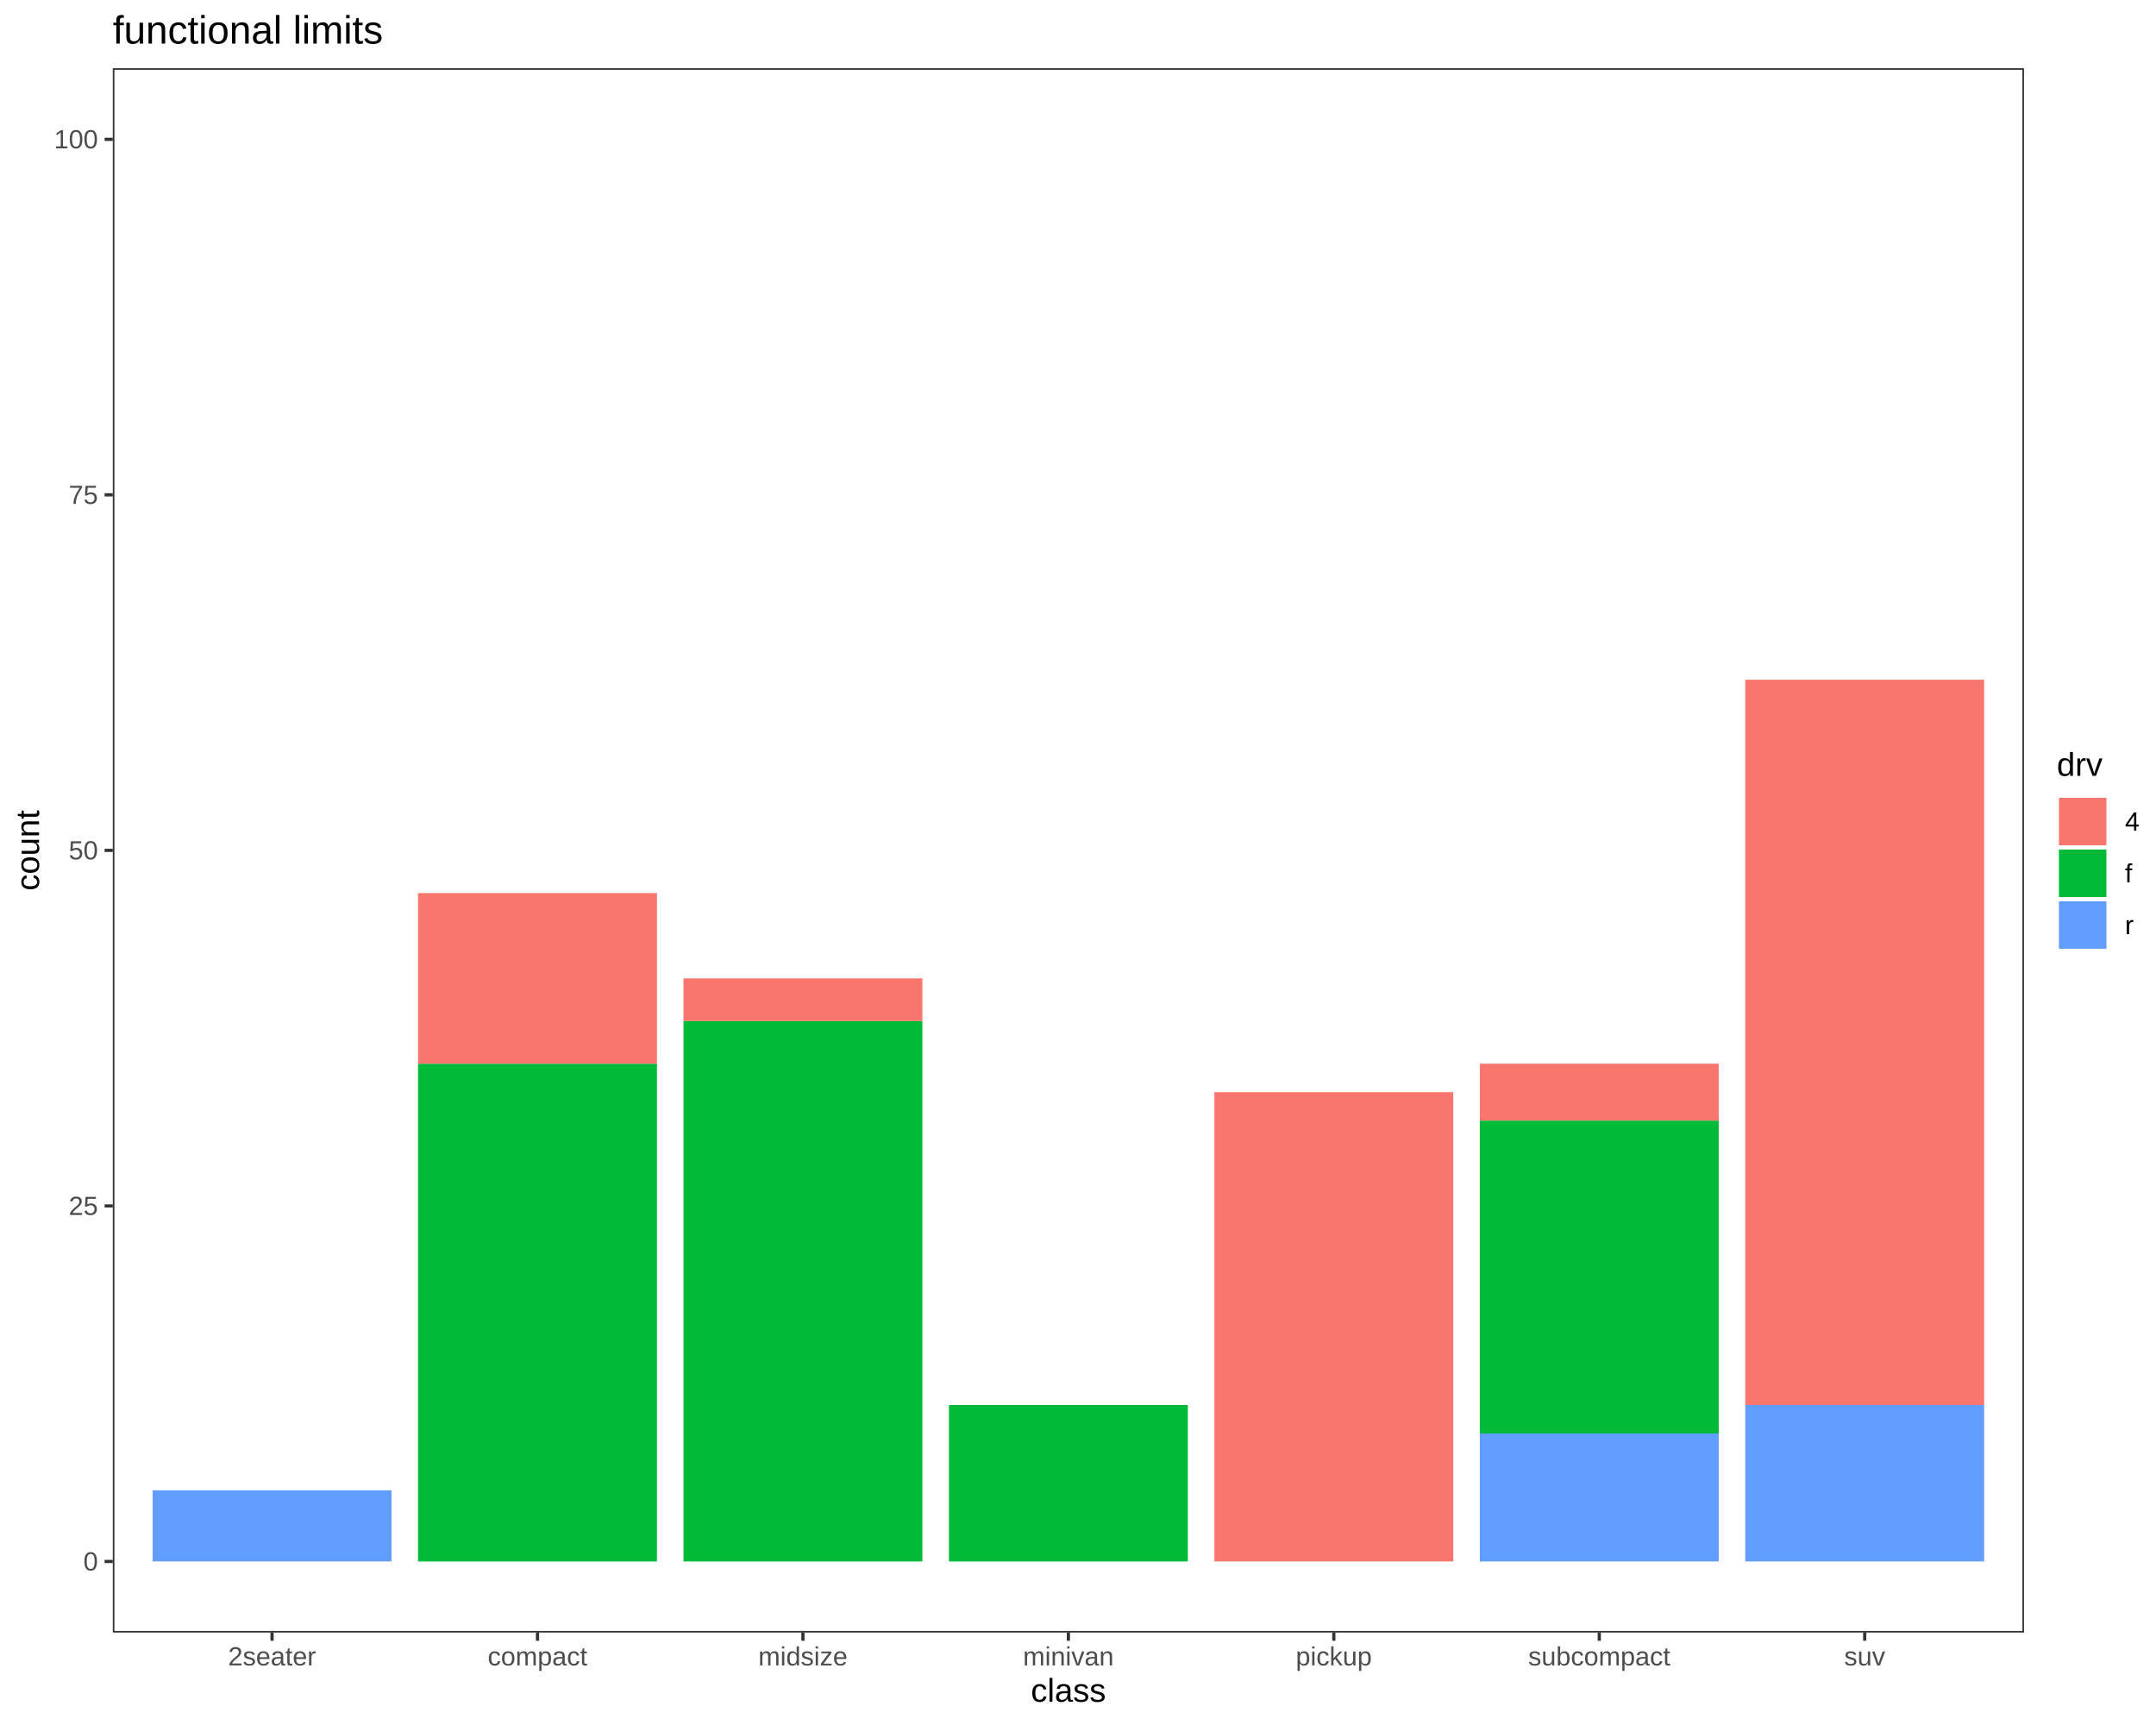
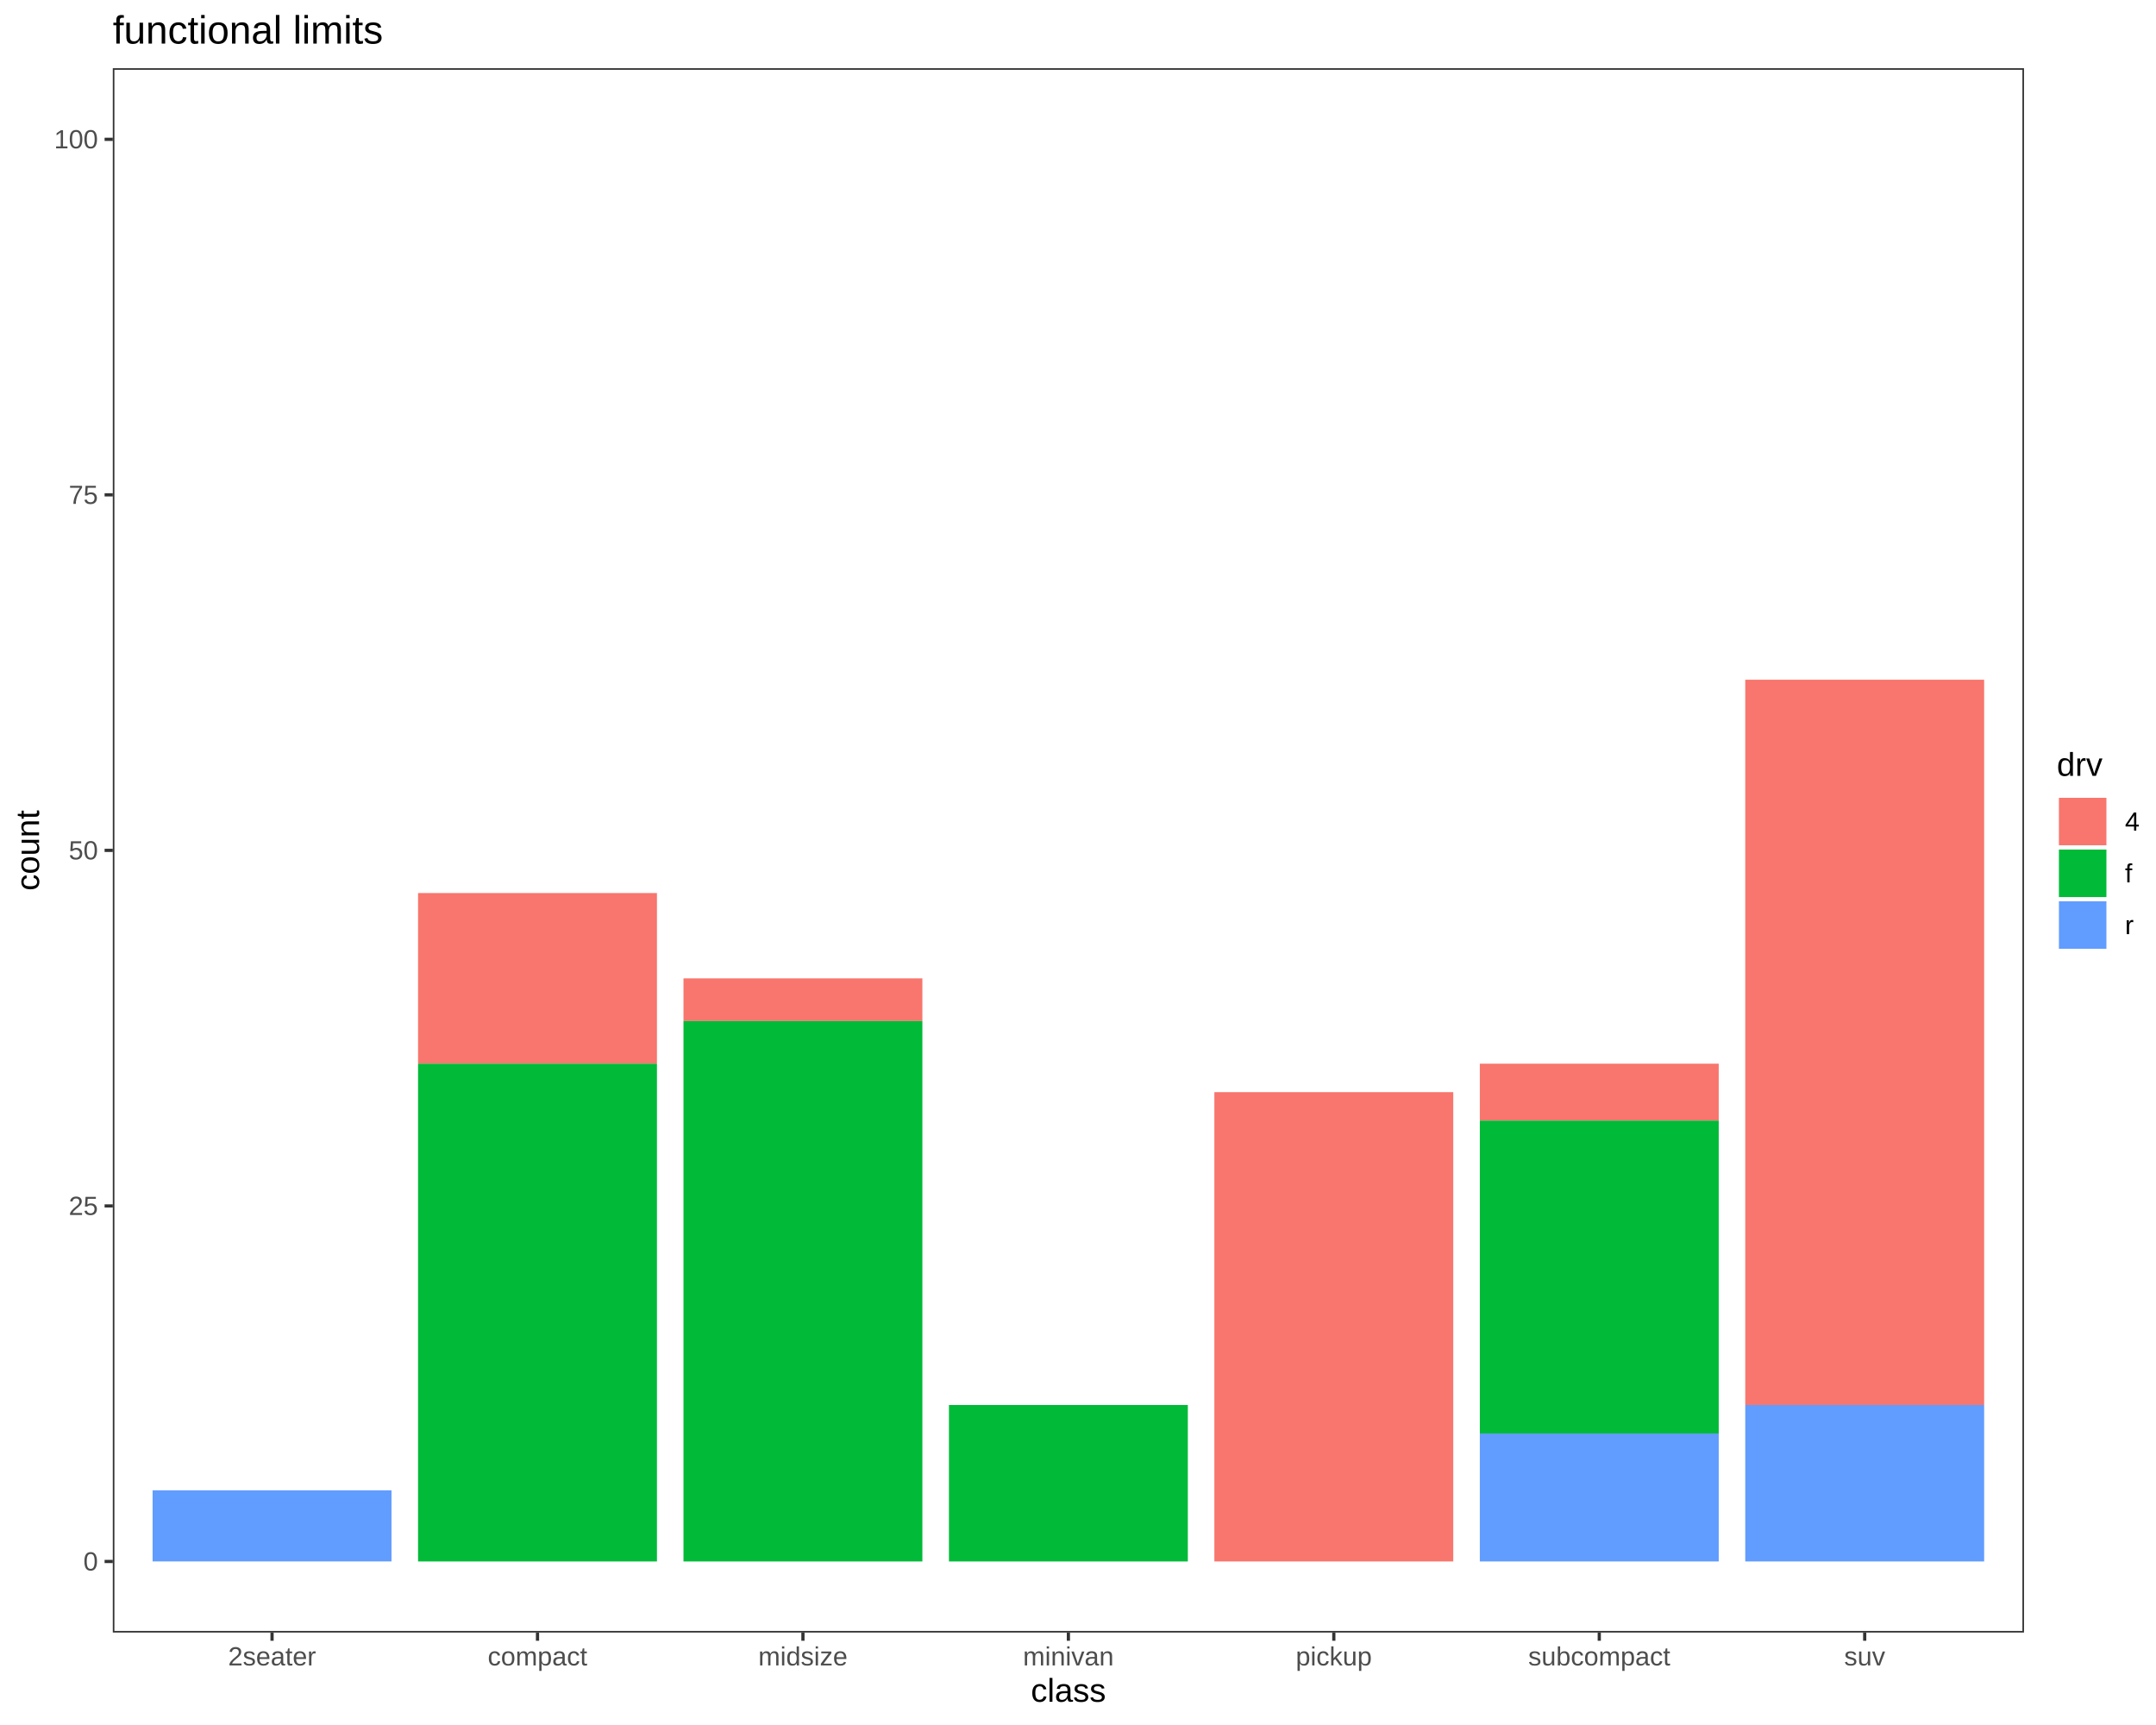
<svg xmlns="http://www.w3.org/2000/svg" viewBox="0 0 720.00 576.00">
  <defs>
    <style type="text/css">
    line, polyline, polygon, path, rect, circle {
      fill: none;
      stroke: #000000;
      stroke-linecap: round;
      stroke-linejoin: round;
      stroke-miterlimit: 10.00;
    }
  </style>
  </defs>
  <rect width="100%" height="100%" style="stroke: none; fill: #FFFFFF;" />
  <rect x="0.00" y="0.00" width="720.00" height="576.00" style="stroke-width: 1.07; stroke: #FFFFFF; fill: #FFFFFF;" />
  <defs>
    <clipPath id="cpMzcuNjd8Njc1LjkxfDU0NS4xM3wyMi43Nw==">
      <rect x="37.67" y="22.77" width="638.25" height="522.36" />
    </clipPath>
  </defs>
  <rect x="37.67" y="22.77" width="638.25" height="522.36" style="stroke-width: 1.07; stroke: none; fill: #FFFFFF;" clip-path="url(#cpMzcuNjd8Njc1LjkxfDU0NS4xM3wyMi43Nw==)" />
+   <rect x="139.61" y="298.20" width="79.78" height="56.98" style="stroke-width: 1.07; stroke: none; stroke-linecap: square; stroke-linejoin: miter; fill: #F8766D;" clip-path="url(#cpMzcuNjd8Njc1LjkxfDU0NS4xM3wyMi43Nw==)" />
+   <rect x="228.25" y="326.69" width="79.78" height="14.25" style="stroke-width: 1.07; stroke: none; stroke-linecap: square; stroke-linejoin: miter; fill: #F8766D;" clip-path="url(#cpMzcuNjd8Njc1LjkxfDU0NS4xM3wyMi43Nw==)" />
+   <rect x="405.54" y="364.68" width="79.78" height="156.71" style="stroke-width: 1.07; stroke: none; stroke-linecap: square; stroke-linejoin: miter; fill: #F8766D;" clip-path="url(#cpMzcuNjd8Njc1LjkxfDU0NS4xM3wyMi43Nw==)" />
+   <rect x="494.19" y="355.18" width="79.78" height="18.99" style="stroke-width: 1.07; stroke: none; stroke-linecap: square; stroke-linejoin: miter; fill: #F8766D;" clip-path="url(#cpMzcuNjd8Njc1LjkxfDU0NS4xM3wyMi43Nw==)" />
+   <rect x="582.83" y="226.97" width="79.78" height="242.18" style="stroke-width: 1.07; stroke: none; stroke-linecap: square; stroke-linejoin: miter; fill: #F8766D;" clip-path="url(#cpMzcuNjd8Njc1LjkxfDU0NS4xM3wyMi43Nw==)" />
+   <rect x="139.61" y="355.18" width="79.78" height="166.21" style="stroke-width: 1.07; stroke: none; stroke-linecap: square; stroke-linejoin: miter; fill: #00BA38;" clip-path="url(#cpMzcuNjd8Njc1LjkxfDU0NS4xM3wyMi43Nw==)" />
+   <rect x="228.25" y="340.94" width="79.78" height="180.45" style="stroke-width: 1.07; stroke: none; stroke-linecap: square; stroke-linejoin: miter; fill: #00BA38;" clip-path="url(#cpMzcuNjd8Njc1LjkxfDU0NS4xM3wyMi43Nw==)" />
+   <rect x="316.90" y="469.15" width="79.78" height="52.24" style="stroke-width: 1.07; stroke: none; stroke-linecap: square; stroke-linejoin: miter; fill: #00BA38;" clip-path="url(#cpMzcuNjd8Njc1LjkxfDU0NS4xM3wyMi43Nw==)" />
+   <rect x="494.19" y="374.18" width="79.78" height="104.47" style="stroke-width: 1.07; stroke: none; stroke-linecap: square; stroke-linejoin: miter; fill: #00BA38;" clip-path="url(#cpMzcuNjd8Njc1LjkxfDU0NS4xM3wyMi43Nw==)" />
  <rect x="50.96" y="497.64" width="79.78" height="23.74" style="stroke-width: 1.07; stroke: none; stroke-linecap: square; stroke-linejoin: miter; fill: #619CFF;" clip-path="url(#cpMzcuNjd8Njc1LjkxfDU0NS4xM3wyMi43Nw==)" />
-   <rect x="139.61" y="355.18" width="79.78" height="166.21" style="stroke-width: 1.07; stroke: none; stroke-linecap: square; stroke-linejoin: miter; fill: #00BA38;" clip-path="url(#cpMzcuNjd8Njc1LjkxfDU0NS4xM3wyMi43Nw==)" />
-   <rect x="139.61" y="298.20" width="79.78" height="56.98" style="stroke-width: 1.07; stroke: none; stroke-linecap: square; stroke-linejoin: miter; fill: #F8766D;" clip-path="url(#cpMzcuNjd8Njc1LjkxfDU0NS4xM3wyMi43Nw==)" />
-   <rect x="228.25" y="340.94" width="79.78" height="180.45" style="stroke-width: 1.07; stroke: none; stroke-linecap: square; stroke-linejoin: miter; fill: #00BA38;" clip-path="url(#cpMzcuNjd8Njc1LjkxfDU0NS4xM3wyMi43Nw==)" />
-   <rect x="228.25" y="326.69" width="79.78" height="14.25" style="stroke-width: 1.07; stroke: none; stroke-linecap: square; stroke-linejoin: miter; fill: #F8766D;" clip-path="url(#cpMzcuNjd8Njc1LjkxfDU0NS4xM3wyMi43Nw==)" />
-   <rect x="316.90" y="469.15" width="79.78" height="52.24" style="stroke-width: 1.07; stroke: none; stroke-linecap: square; stroke-linejoin: miter; fill: #00BA38;" clip-path="url(#cpMzcuNjd8Njc1LjkxfDU0NS4xM3wyMi43Nw==)" />
-   <rect x="405.54" y="364.68" width="79.78" height="156.71" style="stroke-width: 1.07; stroke: none; stroke-linecap: square; stroke-linejoin: miter; fill: #F8766D;" clip-path="url(#cpMzcuNjd8Njc1LjkxfDU0NS4xM3wyMi43Nw==)" />
  <rect x="494.19" y="478.65" width="79.78" height="42.74" style="stroke-width: 1.07; stroke: none; stroke-linecap: square; stroke-linejoin: miter; fill: #619CFF;" clip-path="url(#cpMzcuNjd8Njc1LjkxfDU0NS4xM3wyMi43Nw==)" />
-   <rect x="494.19" y="374.18" width="79.78" height="104.47" style="stroke-width: 1.07; stroke: none; stroke-linecap: square; stroke-linejoin: miter; fill: #00BA38;" clip-path="url(#cpMzcuNjd8Njc1LjkxfDU0NS4xM3wyMi43Nw==)" />
-   <rect x="494.19" y="355.18" width="79.78" height="18.99" style="stroke-width: 1.07; stroke: none; stroke-linecap: square; stroke-linejoin: miter; fill: #F8766D;" clip-path="url(#cpMzcuNjd8Njc1LjkxfDU0NS4xM3wyMi43Nw==)" />
  <rect x="582.83" y="469.15" width="79.78" height="52.24" style="stroke-width: 1.07; stroke: none; stroke-linecap: square; stroke-linejoin: miter; fill: #619CFF;" clip-path="url(#cpMzcuNjd8Njc1LjkxfDU0NS4xM3wyMi43Nw==)" />
-   <rect x="582.83" y="226.97" width="79.78" height="242.18" style="stroke-width: 1.07; stroke: none; stroke-linecap: square; stroke-linejoin: miter; fill: #F8766D;" clip-path="url(#cpMzcuNjd8Njc1LjkxfDU0NS4xM3wyMi43Nw==)" />
  <rect x="37.67" y="22.77" width="638.25" height="522.36" style="stroke-width: 1.07; stroke: #333333;" clip-path="url(#cpMzcuNjd8Njc1LjkxfDU0NS4xM3wyMi43Nw==)" />
  <defs>
    <clipPath id="cpMC4wMHw3MjAuMDB8NTc2LjAwfDAuMDA=">
      <rect x="0.00" y="0.00" width="720.00" height="576.00" />
    </clipPath>
  </defs>
  <g clip-path="url(#cpMC4wMHw3MjAuMDB8NTc2LjAwfDAuMDA=)">
    <text x="27.84" y="524.41" style="font-size: 8.80px; fill: #4D4D4D; font-family: Liberation Sans;" textLength="4.89px" lengthAdjust="spacingAndGlyphs">0</text>
  </g>
  <g clip-path="url(#cpMC4wMHw3MjAuMDB8NTc2LjAwfDAuMDA=)">
    <text x="22.95" y="405.69" style="font-size: 8.80px; fill: #4D4D4D; font-family: Liberation Sans;" textLength="9.78px" lengthAdjust="spacingAndGlyphs">25</text>
  </g>
  <g clip-path="url(#cpMC4wMHw3MjAuMDB8NTc2LjAwfDAuMDA=)">
    <text x="22.95" y="286.97" style="font-size: 8.80px; fill: #4D4D4D; font-family: Liberation Sans;" textLength="9.78px" lengthAdjust="spacingAndGlyphs">50</text>
  </g>
  <g clip-path="url(#cpMC4wMHw3MjAuMDB8NTc2LjAwfDAuMDA=)">
    <text x="22.95" y="168.26" style="font-size: 8.80px; fill: #4D4D4D; font-family: Liberation Sans;" textLength="9.78px" lengthAdjust="spacingAndGlyphs">75</text>
  </g>
  <g clip-path="url(#cpMC4wMHw3MjAuMDB8NTc2LjAwfDAuMDA=)">
    <text x="18.06" y="49.54" style="font-size: 8.80px; fill: #4D4D4D; font-family: Liberation Sans;" textLength="14.67px" lengthAdjust="spacingAndGlyphs">100</text>
  </g>
  <polyline points="34.93,521.39 37.67,521.39 " style="stroke-width: 1.07; stroke: #333333; stroke-linecap: butt;" clip-path="url(#cpMC4wMHw3MjAuMDB8NTc2LjAwfDAuMDA=)" />
  <polyline points="34.93,402.67 37.67,402.67 " style="stroke-width: 1.07; stroke: #333333; stroke-linecap: butt;" clip-path="url(#cpMC4wMHw3MjAuMDB8NTc2LjAwfDAuMDA=)" />
  <polyline points="34.93,283.95 37.67,283.95 " style="stroke-width: 1.07; stroke: #333333; stroke-linecap: butt;" clip-path="url(#cpMC4wMHw3MjAuMDB8NTc2LjAwfDAuMDA=)" />
  <polyline points="34.93,165.23 37.67,165.23 " style="stroke-width: 1.07; stroke: #333333; stroke-linecap: butt;" clip-path="url(#cpMC4wMHw3MjAuMDB8NTc2LjAwfDAuMDA=)" />
  <polyline points="34.93,46.52 37.67,46.52 " style="stroke-width: 1.07; stroke: #333333; stroke-linecap: butt;" clip-path="url(#cpMC4wMHw3MjAuMDB8NTc2LjAwfDAuMDA=)" />
  <polyline points="90.85,547.87 90.85,545.13 " style="stroke-width: 1.07; stroke: #333333; stroke-linecap: butt;" clip-path="url(#cpMC4wMHw3MjAuMDB8NTc2LjAwfDAuMDA=)" />
  <polyline points="179.50,547.87 179.50,545.13 " style="stroke-width: 1.07; stroke: #333333; stroke-linecap: butt;" clip-path="url(#cpMC4wMHw3MjAuMDB8NTc2LjAwfDAuMDA=)" />
  <polyline points="268.14,547.87 268.14,545.13 " style="stroke-width: 1.07; stroke: #333333; stroke-linecap: butt;" clip-path="url(#cpMC4wMHw3MjAuMDB8NTc2LjAwfDAuMDA=)" />
  <polyline points="356.79,547.87 356.79,545.13 " style="stroke-width: 1.07; stroke: #333333; stroke-linecap: butt;" clip-path="url(#cpMC4wMHw3MjAuMDB8NTc2LjAwfDAuMDA=)" />
  <polyline points="445.43,547.87 445.43,545.13 " style="stroke-width: 1.07; stroke: #333333; stroke-linecap: butt;" clip-path="url(#cpMC4wMHw3MjAuMDB8NTc2LjAwfDAuMDA=)" />
  <polyline points="534.08,547.87 534.08,545.13 " style="stroke-width: 1.07; stroke: #333333; stroke-linecap: butt;" clip-path="url(#cpMC4wMHw3MjAuMDB8NTc2LjAwfDAuMDA=)" />
  <polyline points="622.72,547.87 622.72,545.13 " style="stroke-width: 1.07; stroke: #333333; stroke-linecap: butt;" clip-path="url(#cpMC4wMHw3MjAuMDB8NTc2LjAwfDAuMDA=)" />
  <g clip-path="url(#cpMC4wMHw3MjAuMDB8NTc2LjAwfDAuMDA=)">
    <text x="76.19" y="556.11" style="font-size: 8.80px; fill: #4D4D4D; font-family: Liberation Sans;" textLength="29.33px" lengthAdjust="spacingAndGlyphs">2seater</text>
  </g>
  <g clip-path="url(#cpMC4wMHw3MjAuMDB8NTc2LjAwfDAuMDA=)">
    <text x="162.87" y="556.11" style="font-size: 8.80px; fill: #4D4D4D; font-family: Liberation Sans;" textLength="33.25px" lengthAdjust="spacingAndGlyphs">compact</text>
  </g>
  <g clip-path="url(#cpMC4wMHw3MjAuMDB8NTc2LjAwfDAuMDA=)">
    <text x="253.23" y="556.11" style="font-size: 8.80px; fill: #4D4D4D; font-family: Liberation Sans;" textLength="29.83px" lengthAdjust="spacingAndGlyphs">midsize</text>
  </g>
  <g clip-path="url(#cpMC4wMHw3MjAuMDB8NTc2LjAwfDAuMDA=)">
    <text x="341.63" y="556.11" style="font-size: 8.80px; fill: #4D4D4D; font-family: Liberation Sans;" textLength="30.31px" lengthAdjust="spacingAndGlyphs">minivan</text>
  </g>
  <g clip-path="url(#cpMC4wMHw3MjAuMDB8NTc2LjAwfDAuMDA=)">
    <text x="432.72" y="556.11" style="font-size: 8.80px; fill: #4D4D4D; font-family: Liberation Sans;" textLength="25.44px" lengthAdjust="spacingAndGlyphs">pickup</text>
  </g>
  <g clip-path="url(#cpMC4wMHw3MjAuMDB8NTc2LjAwfDAuMDA=)">
    <text x="510.36" y="556.11" style="font-size: 8.80px; fill: #4D4D4D; font-family: Liberation Sans;" textLength="47.44px" lengthAdjust="spacingAndGlyphs">subcompact</text>
  </g>
  <g clip-path="url(#cpMC4wMHw3MjAuMDB8NTc2LjAwfDAuMDA=)">
    <text x="615.87" y="556.11" style="font-size: 8.80px; fill: #4D4D4D; font-family: Liberation Sans;" textLength="13.70px" lengthAdjust="spacingAndGlyphs">suv</text>
  </g>
  <g clip-path="url(#cpMC4wMHw3MjAuMDB8NTc2LjAwfDAuMDA=)">
    <text x="344.26" y="568.24" style="font-size: 11.00px; font-family: Liberation Sans;" textLength="25.06px" lengthAdjust="spacingAndGlyphs">class</text>
  </g>
  <g clip-path="url(#cpMC4wMHw3MjAuMDB8NTc2LjAwfDAuMDA=)">
    <text transform="translate(13.04,297.42) rotate(-90)" style="font-size: 11.00px; font-family: Liberation Sans;" textLength="26.94px" lengthAdjust="spacingAndGlyphs">count</text>
  </g>
  <rect x="686.87" y="250.37" width="27.65" height="67.16" style="stroke-width: 1.07; stroke: none; fill: #FFFFFF;" clip-path="url(#cpMC4wMHw3MjAuMDB8NTc2LjAwfDAuMDA=)" />
  <g clip-path="url(#cpMC4wMHw3MjAuMDB8NTc2LjAwfDAuMDA=)">
    <text x="686.87" y="259.07" style="font-size: 11.00px; font-family: Liberation Sans;" textLength="15.28px" lengthAdjust="spacingAndGlyphs">drv</text>
  </g>
  <rect x="686.87" y="265.69" width="17.28" height="17.28" style="stroke-width: 1.07; stroke: none; fill: #FFFFFF;" clip-path="url(#cpMC4wMHw3MjAuMDB8NTc2LjAwfDAuMDA=)" />
  <rect x="687.58" y="266.40" width="15.86" height="15.86" style="stroke-width: 1.07; stroke: none; stroke-linecap: square; stroke-linejoin: miter; fill: #F8766D;" clip-path="url(#cpMC4wMHw3MjAuMDB8NTc2LjAwfDAuMDA=)" />
  <rect x="686.87" y="282.97" width="17.28" height="17.28" style="stroke-width: 1.07; stroke: none; fill: #FFFFFF;" clip-path="url(#cpMC4wMHw3MjAuMDB8NTc2LjAwfDAuMDA=)" />
  <rect x="687.58" y="283.68" width="15.86" height="15.86" style="stroke-width: 1.07; stroke: none; stroke-linecap: square; stroke-linejoin: miter; fill: #00BA38;" clip-path="url(#cpMC4wMHw3MjAuMDB8NTc2LjAwfDAuMDA=)" />
  <rect x="686.87" y="300.25" width="17.28" height="17.28" style="stroke-width: 1.07; stroke: none; fill: #FFFFFF;" clip-path="url(#cpMC4wMHw3MjAuMDB8NTc2LjAwfDAuMDA=)" />
  <rect x="687.58" y="300.96" width="15.86" height="15.86" style="stroke-width: 1.07; stroke: none; stroke-linecap: square; stroke-linejoin: miter; fill: #619CFF;" clip-path="url(#cpMC4wMHw3MjAuMDB8NTc2LjAwfDAuMDA=)" />
  <g clip-path="url(#cpMC4wMHw3MjAuMDB8NTc2LjAwfDAuMDA=)">
    <text x="709.63" y="277.36" style="font-size: 8.80px; font-family: Liberation Sans;" textLength="4.89px" lengthAdjust="spacingAndGlyphs">4</text>
  </g>
  <g clip-path="url(#cpMC4wMHw3MjAuMDB8NTc2LjAwfDAuMDA=)">
    <text x="709.63" y="294.64" style="font-size: 8.80px; font-family: Liberation Sans;" textLength="2.44px" lengthAdjust="spacingAndGlyphs">f</text>
  </g>
  <g clip-path="url(#cpMC4wMHw3MjAuMDB8NTc2LjAwfDAuMDA=)">
    <text x="709.63" y="311.92" style="font-size: 8.80px; font-family: Liberation Sans;" textLength="2.92px" lengthAdjust="spacingAndGlyphs">r</text>
  </g>
  <g clip-path="url(#cpMC4wMHw3MjAuMDB8NTc2LjAwfDAuMDA=)">
    <text x="37.67" y="14.56" style="font-size: 13.20px; font-family: Liberation Sans;" textLength="90.12px" lengthAdjust="spacingAndGlyphs">functional limits</text>
  </g>
</svg>
